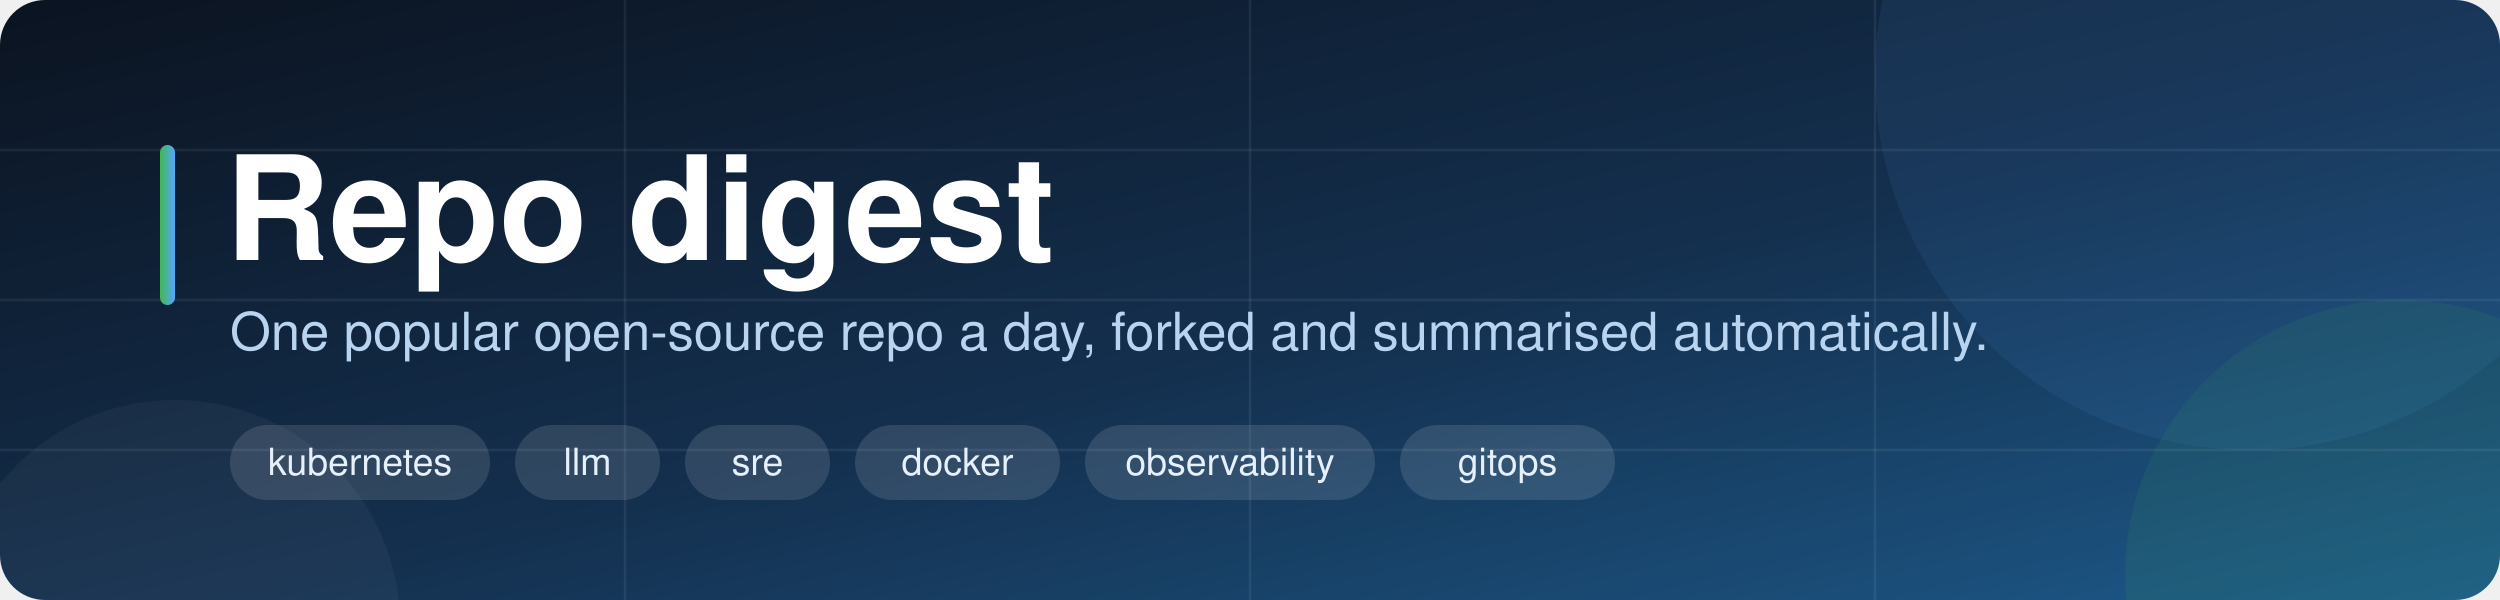
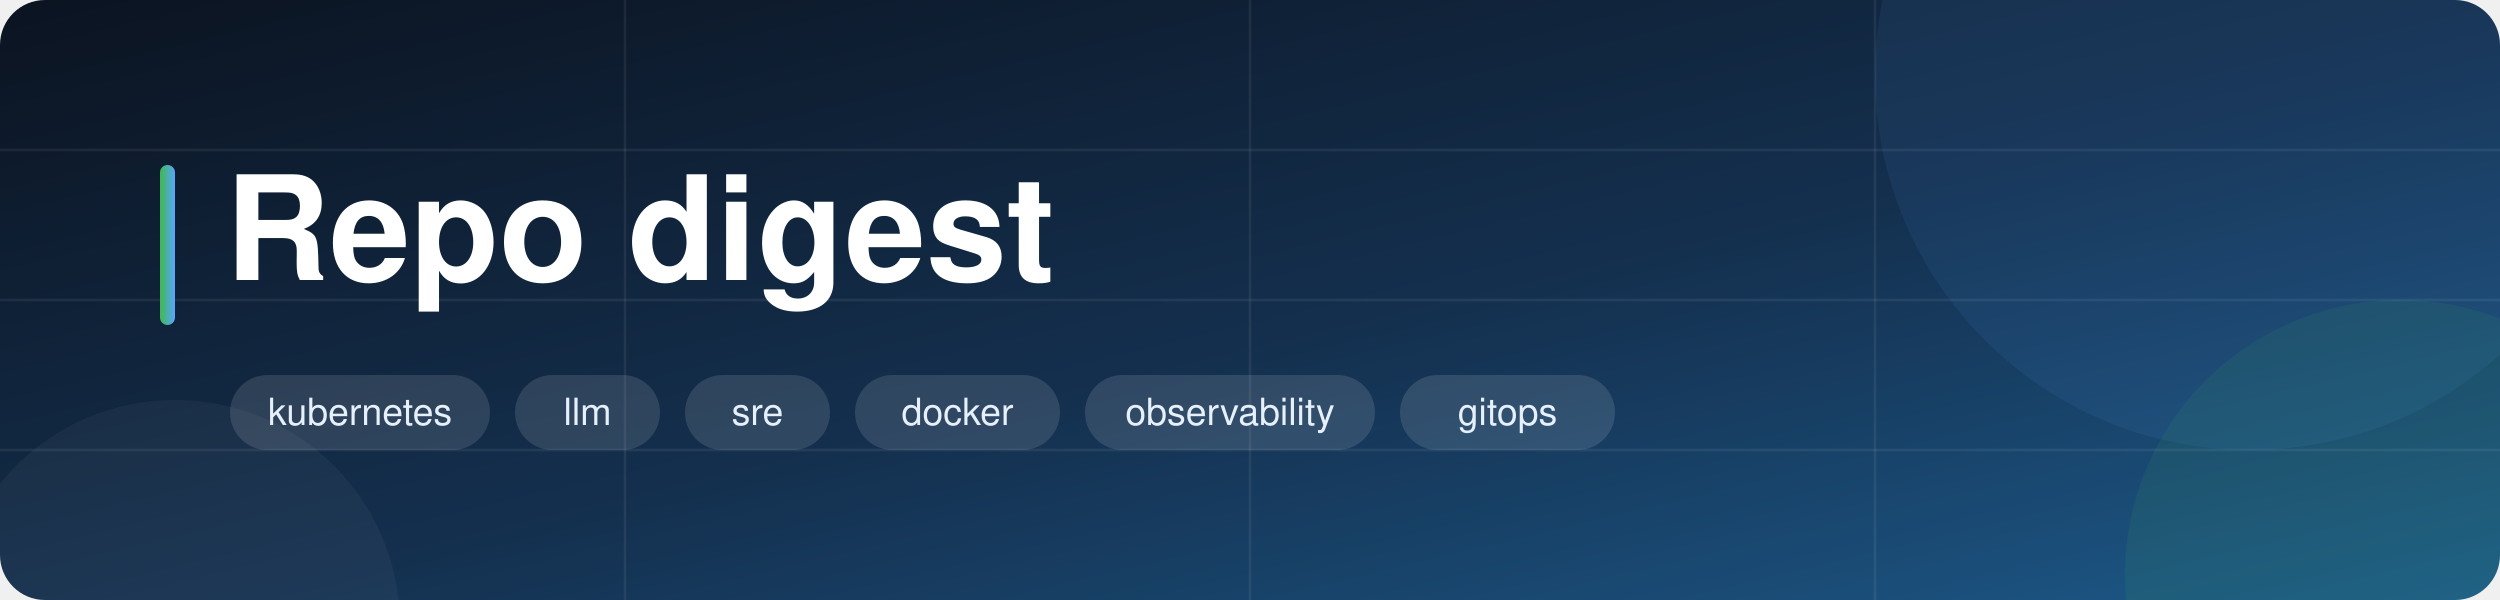
<svg xmlns="http://www.w3.org/2000/svg" width="1000" height="240" viewBox="0 0 1000 240" role="img" aria-labelledby="t d">
  <defs>
    <linearGradient id="bg" x1="0" y1="0" x2="1" y2="1">
      <stop offset="0" stop-color="#0b1320" />
      <stop offset="0.55" stop-color="#14304f" />
      <stop offset="1" stop-color="#1d5a8a" />
    </linearGradient>
    <linearGradient id="accent" x1="0" y1="0" x2="1" y2="0">
      <stop offset="0" stop-color="#3fb950" />
      <stop offset="1" stop-color="#58a6ff" />
    </linearGradient>
    <clipPath id="round">
      <rect width="1000" height="240" rx="18" />
    </clipPath>
  </defs>
  <g clip-path="url(#round)">
    <rect width="1000" height="240" fill="url(#bg)" />
    <circle cx="900" cy="30" r="150" fill="#58a6ff" opacity="0.08" />
    <circle cx="960" cy="230" r="110" fill="#3fb950" opacity="0.09" />
    <circle cx="70" cy="250" r="90" fill="#ffffff" opacity="0.04" />
    <g fill="none" stroke="#ffffff" stroke-opacity="0.07">
      <path d="M0 60 H1000 M0 120 H1000 M0 180 H1000" />
      <path d="M250 0 V240 M500 0 V240 M750 0 V240" />
    </g>
-     <rect x="64" y="58" width="6" height="64" rx="3" fill="url(#accent)" />
-     <text x="90" y="104" font-family="'Segoe UI', Helvetica, Arial, sans-serif" font-size="58" font-weight="700" fill="#ffffff">Repo digest</text>
-     <text x="92" y="140" font-family="'Segoe UI', Helvetica, Arial, sans-serif" font-size="21" fill="#b8d4f0">One popular open-source repo a day, forked and summarised automatically.</text>
+     <rect x="64" y="66" width="6" height="64" rx="3" fill="url(#accent)" />
+     <text x="90" y="112" font-family="'Segoe UI', Helvetica, Arial, sans-serif" font-size="58" font-weight="700" fill="#ffffff">Repo digest</text>
    <g font-family="'Segoe UI', Helvetica, Arial, sans-serif" font-size="15" fill="#e6f0fb">
-       <g transform="translate(92 170)">
+       <g transform="translate(92 150)">
        <rect width="104" height="30" rx="15" fill="#ffffff" fill-opacity="0.12" />
        <text x="52" y="20" text-anchor="middle">kubernetes</text>
      </g>
-       <g transform="translate(206 170)">
+       <g transform="translate(206 150)">
        <rect width="58" height="30" rx="15" fill="#ffffff" fill-opacity="0.12" />
        <text x="29" y="20" text-anchor="middle">llm</text>
      </g>
-       <g transform="translate(274 170)">
+       <g transform="translate(274 150)">
        <rect width="58" height="30" rx="15" fill="#ffffff" fill-opacity="0.12" />
        <text x="29" y="20" text-anchor="middle">sre</text>
      </g>
-       <g transform="translate(342 170)">
+       <g transform="translate(342 150)">
        <rect width="82" height="30" rx="15" fill="#ffffff" fill-opacity="0.12" />
        <text x="41" y="20" text-anchor="middle">docker</text>
      </g>
-       <g transform="translate(434 170)">
+       <g transform="translate(434 150)">
        <rect width="116" height="30" rx="15" fill="#ffffff" fill-opacity="0.12" />
        <text x="58" y="20" text-anchor="middle">observability</text>
      </g>
-       <g transform="translate(560 170)">
+       <g transform="translate(560 150)">
        <rect width="86" height="30" rx="15" fill="#ffffff" fill-opacity="0.12" />
        <text x="43" y="20" text-anchor="middle">gitops</text>
      </g>
    </g>
  </g>
</svg>
